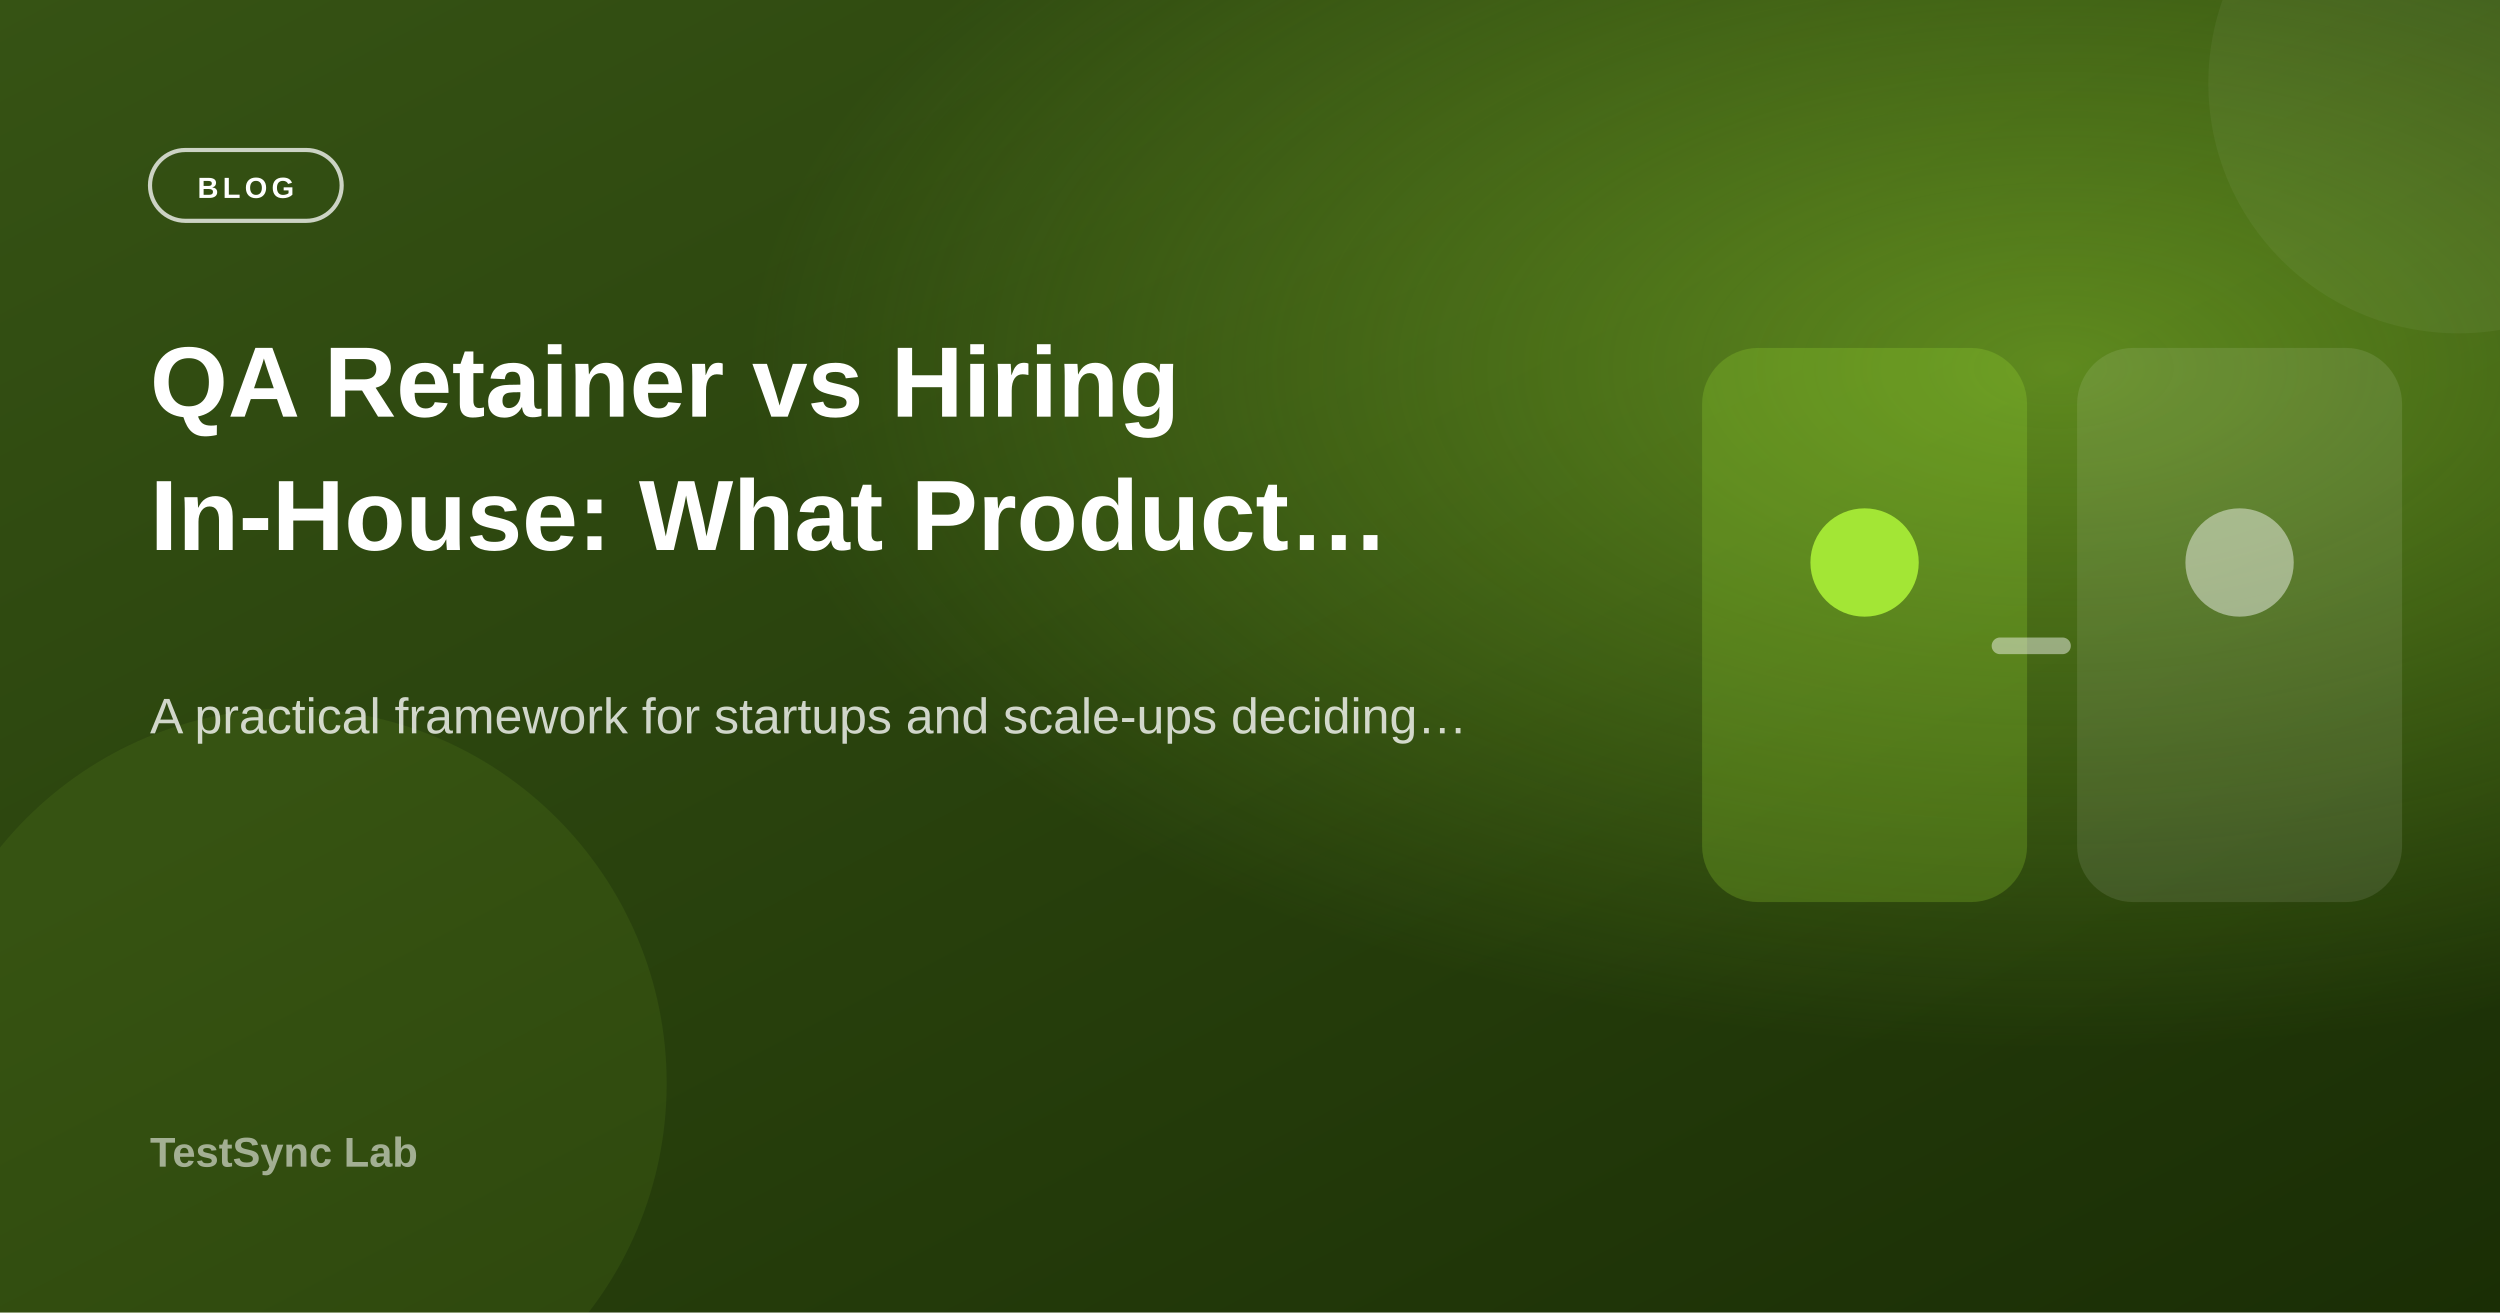
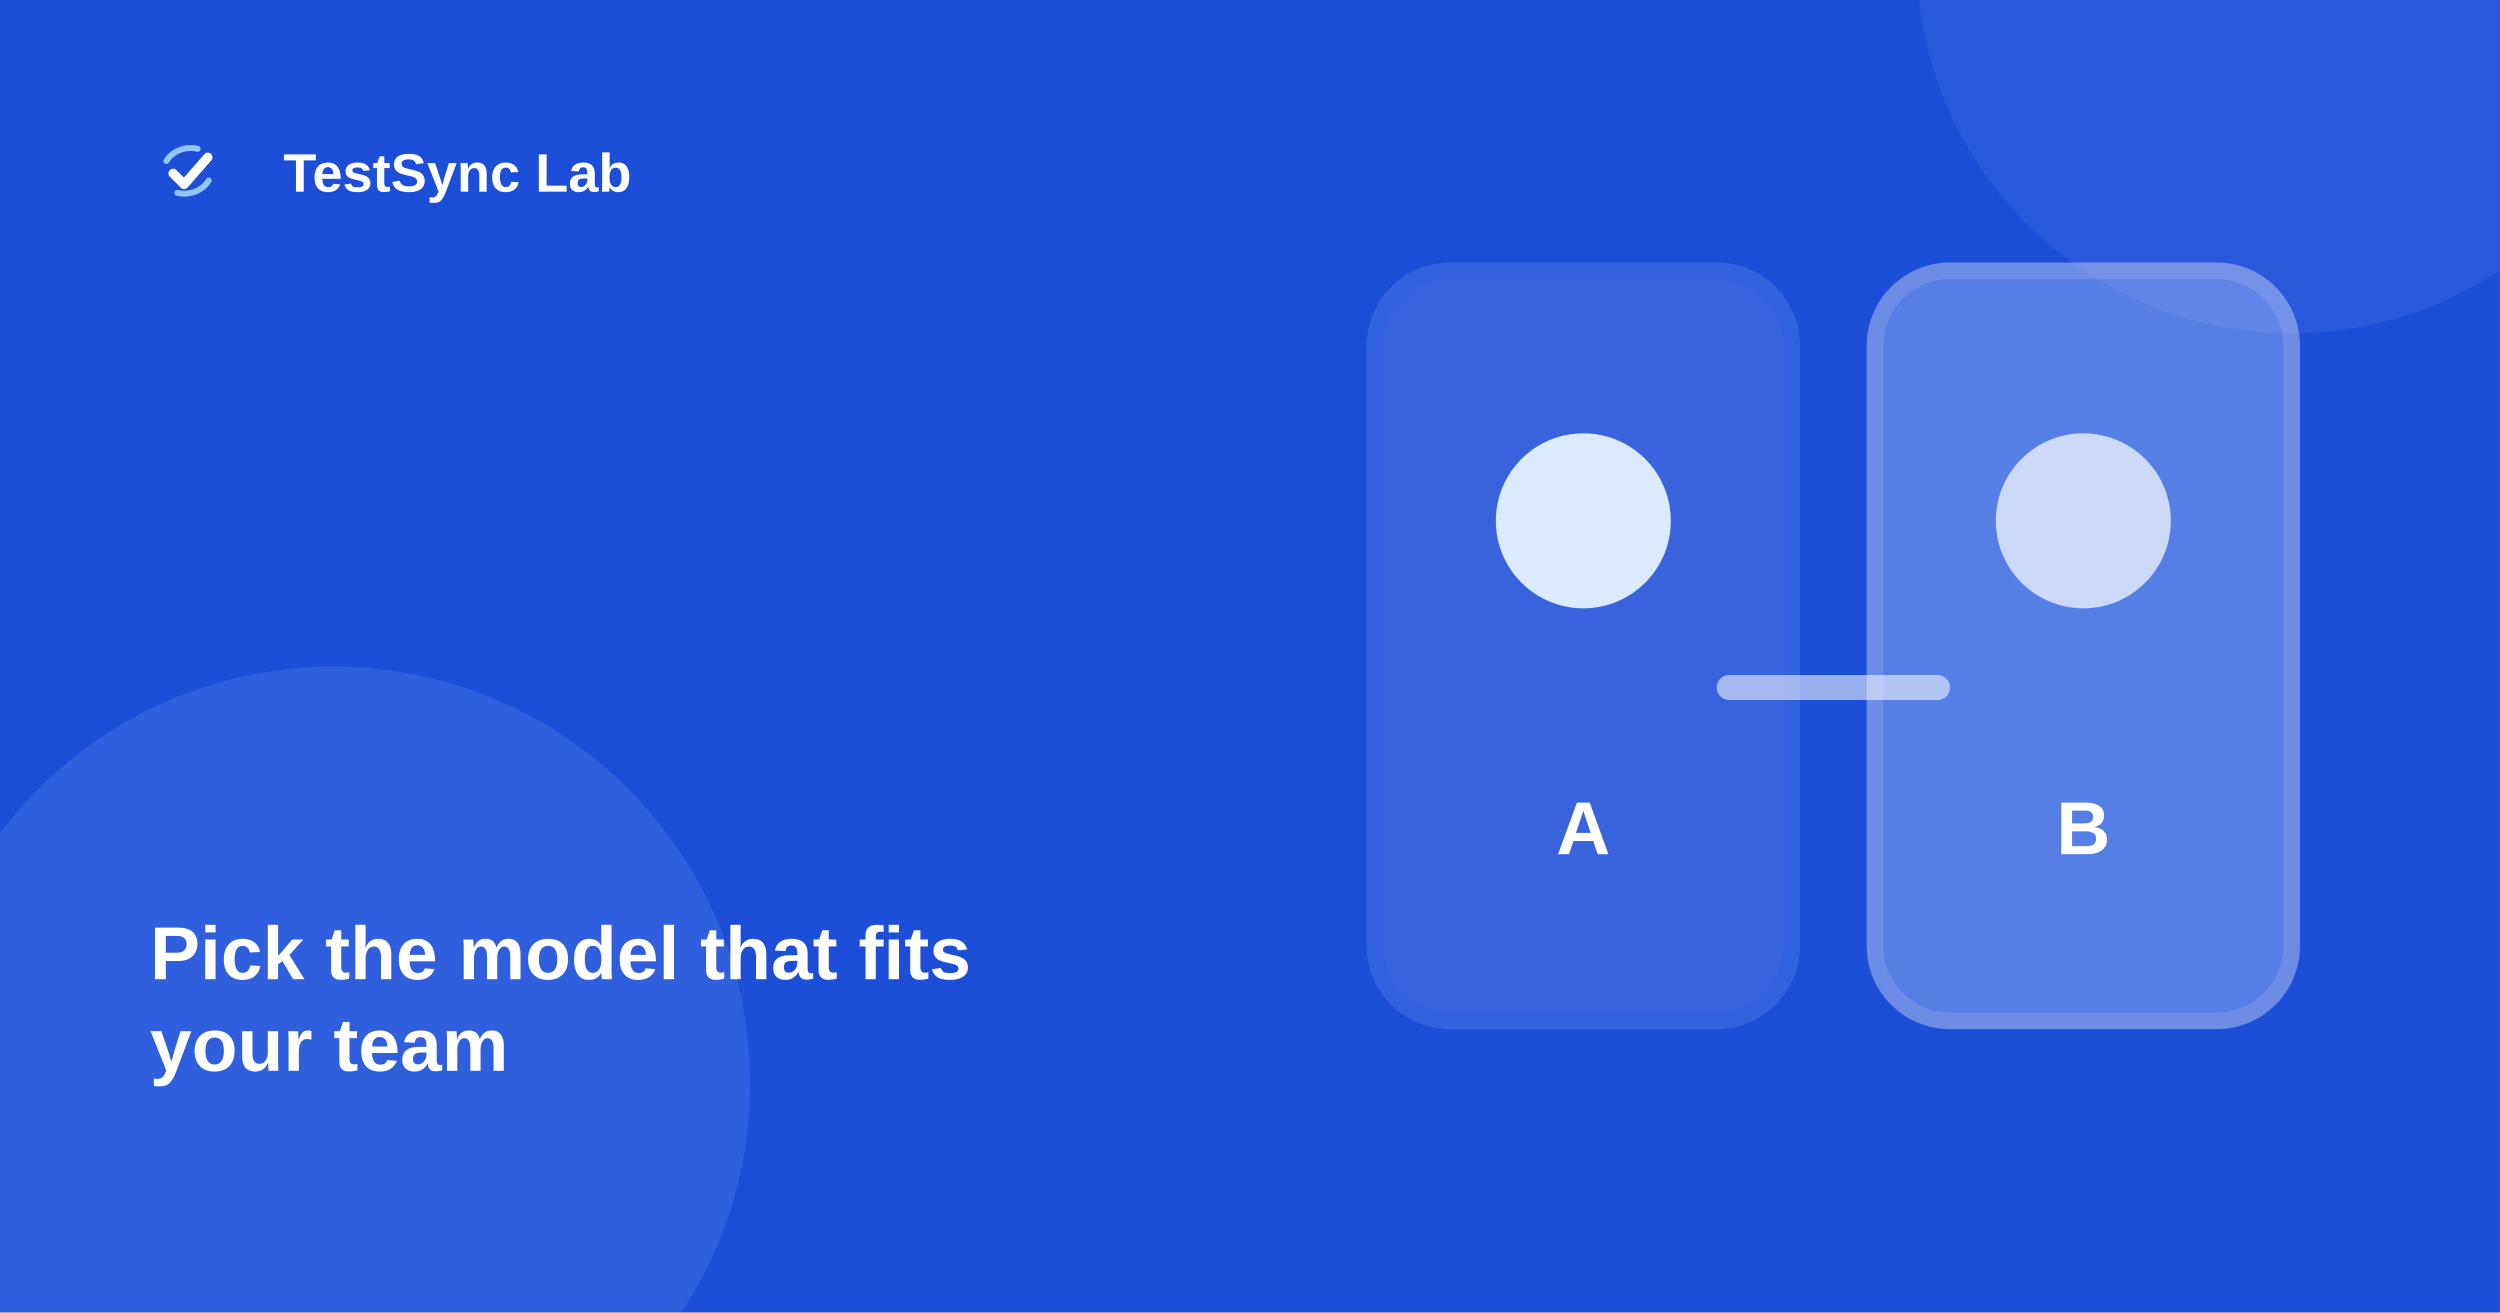
<svg xmlns="http://www.w3.org/2000/svg" width="1200" height="630" viewBox="0 0 1200 630" role="img" aria-label="QA Retainer vs Hiring In-House: What Product Teams Should Choose">
-   <defs>
-     <linearGradient id="g" x1="0" y1="0" x2="1" y2="1">
-       <stop offset="0%" stop-color="#365314" />
-       <stop offset="100%" stop-color="#1A2E05" />
-     </linearGradient>
-     <radialGradient id="glow" cx="82%" cy="28%" r="52%">
-       <stop offset="0%" stop-color="#A3E635" stop-opacity="0.45" />
-       <stop offset="100%" stop-color="#A3E635" stop-opacity="0" />
-     </radialGradient>
-   </defs>
-   <rect width="1200" height="630" fill="url(#g)" />
-   <rect width="1200" height="630" fill="url(#glow)" />
-   <circle cx="140" cy="520" r="180" fill="#A3E635" opacity="0.08" />
-   <circle cx="1180" cy="40" r="120" fill="#fff" opacity="0.05" />
-   <rect x="72" y="72" width="92" height="34" rx="17" fill="none" stroke="#fff" stroke-width="2" opacity="0.75" />
-   <text x="118" y="95" text-anchor="middle" fill="#fff" font-family="Arial, Helvetica, sans-serif" font-size="14" font-weight="700" letter-spacing="2">BLOG</text>
-   <text x="72" y="200" fill="#fff" font-family="Arial, Helvetica, sans-serif" font-size="48" font-weight="800">QA Retainer vs Hiring</text>
-   <text x="72" y="264" fill="#fff" font-family="Arial, Helvetica, sans-serif" font-size="48" font-weight="800">In-House: What Product…</text>
-   <text x="72" y="352" fill="#fff" font-family="Arial, Helvetica, sans-serif" font-size="24" font-weight="500" opacity="0.78">A practical framework for startups and scale-ups deciding…</text>
-   <text x="72" y="560" fill="#fff" font-family="Arial, Helvetica, sans-serif" font-size="20" font-weight="600" opacity="0.55">TestSync Lab</text>
-   <rect x="820" y="170" width="150" height="260" rx="24" fill="#A3E635" opacity="0.22" stroke="#A3E635" stroke-width="6" />
-   <rect x="1000" y="170" width="150" height="260" rx="24" fill="#fff" opacity="0.10" stroke="#fff" stroke-width="6" />
-   <circle cx="895" cy="270" r="26" fill="#A3E635" />
-   <circle cx="1075" cy="270" r="26" fill="#fff" opacity="0.45" />
-   <path d="M960 310 H990" stroke="#fff" stroke-width="8" stroke-linecap="round" opacity="0.45" />
+   <rect width="1200" height="630" fill="#1D4ED8" />
+   <circle cx="160" cy="520" r="200" fill="#BFDBFE" opacity="0.12" />
+   <circle cx="1100" cy="-20" r="180" fill="#FFFFFF" opacity="0.06" />
+   <g transform="translate(64 56) scale(0.1015625)">
+     <rect width="512" height="512" rx="112" fill="#1D4ED8" />
+     <path d="M156 210c28-48 92-72 148-58" fill="none" stroke="#93C5FD" stroke-width="28" stroke-linecap="round" />
+     <path d="M356 302c-28 48-92 72-148 58" fill="none" stroke="#93C5FD" stroke-width="28" stroke-linecap="round" />
+     <path d="M188 268l52 52 112-128" fill="none" stroke="#FFFFFF" stroke-width="44" stroke-linecap="round" stroke-linejoin="round" />
+   </g>
+   <text x="136" y="92" fill="#FFFFFF" font-family="Arial, Helvetica, sans-serif" font-size="26" font-weight="700">TestSync Lab</text>
+   <g transform="translate(620 90)">
+     <rect x="40" y="40" width="200" height="360" rx="36" fill="#FFFFFF" opacity="0.12" stroke="#DBEAFE" stroke-width="8" />
+     <rect x="280" y="40" width="200" height="360" rx="36" fill="#BFDBFE" opacity="0.35" stroke="#FFFFFF" stroke-width="8" />
+     <circle cx="140" cy="160" r="42" fill="#DBEAFE" />
+     <circle cx="380" cy="160" r="42" fill="#FFFFFF" opacity="0.7" />
+     <path d="M210 240 H310" stroke="#FFFFFF" stroke-width="12" stroke-linecap="round" opacity="0.55" />
+     <text x="140" y="320" text-anchor="middle" fill="#FFFFFF" font-family="Arial, Helvetica, sans-serif" font-size="36" font-weight="800">A</text>
+     <text x="380" y="320" text-anchor="middle" fill="#FFFFFF" font-family="Arial, Helvetica, sans-serif" font-size="36" font-weight="800">B</text>
+   </g>
+   <text x="72" y="470" fill="#FFFFFF" font-family="Arial, Helvetica, sans-serif" font-size="36" font-weight="800">Pick the model that fits</text>
+   <text x="72" y="514" fill="#FFFFFF" font-family="Arial, Helvetica, sans-serif" font-size="36" font-weight="800">your team</text>
</svg>
